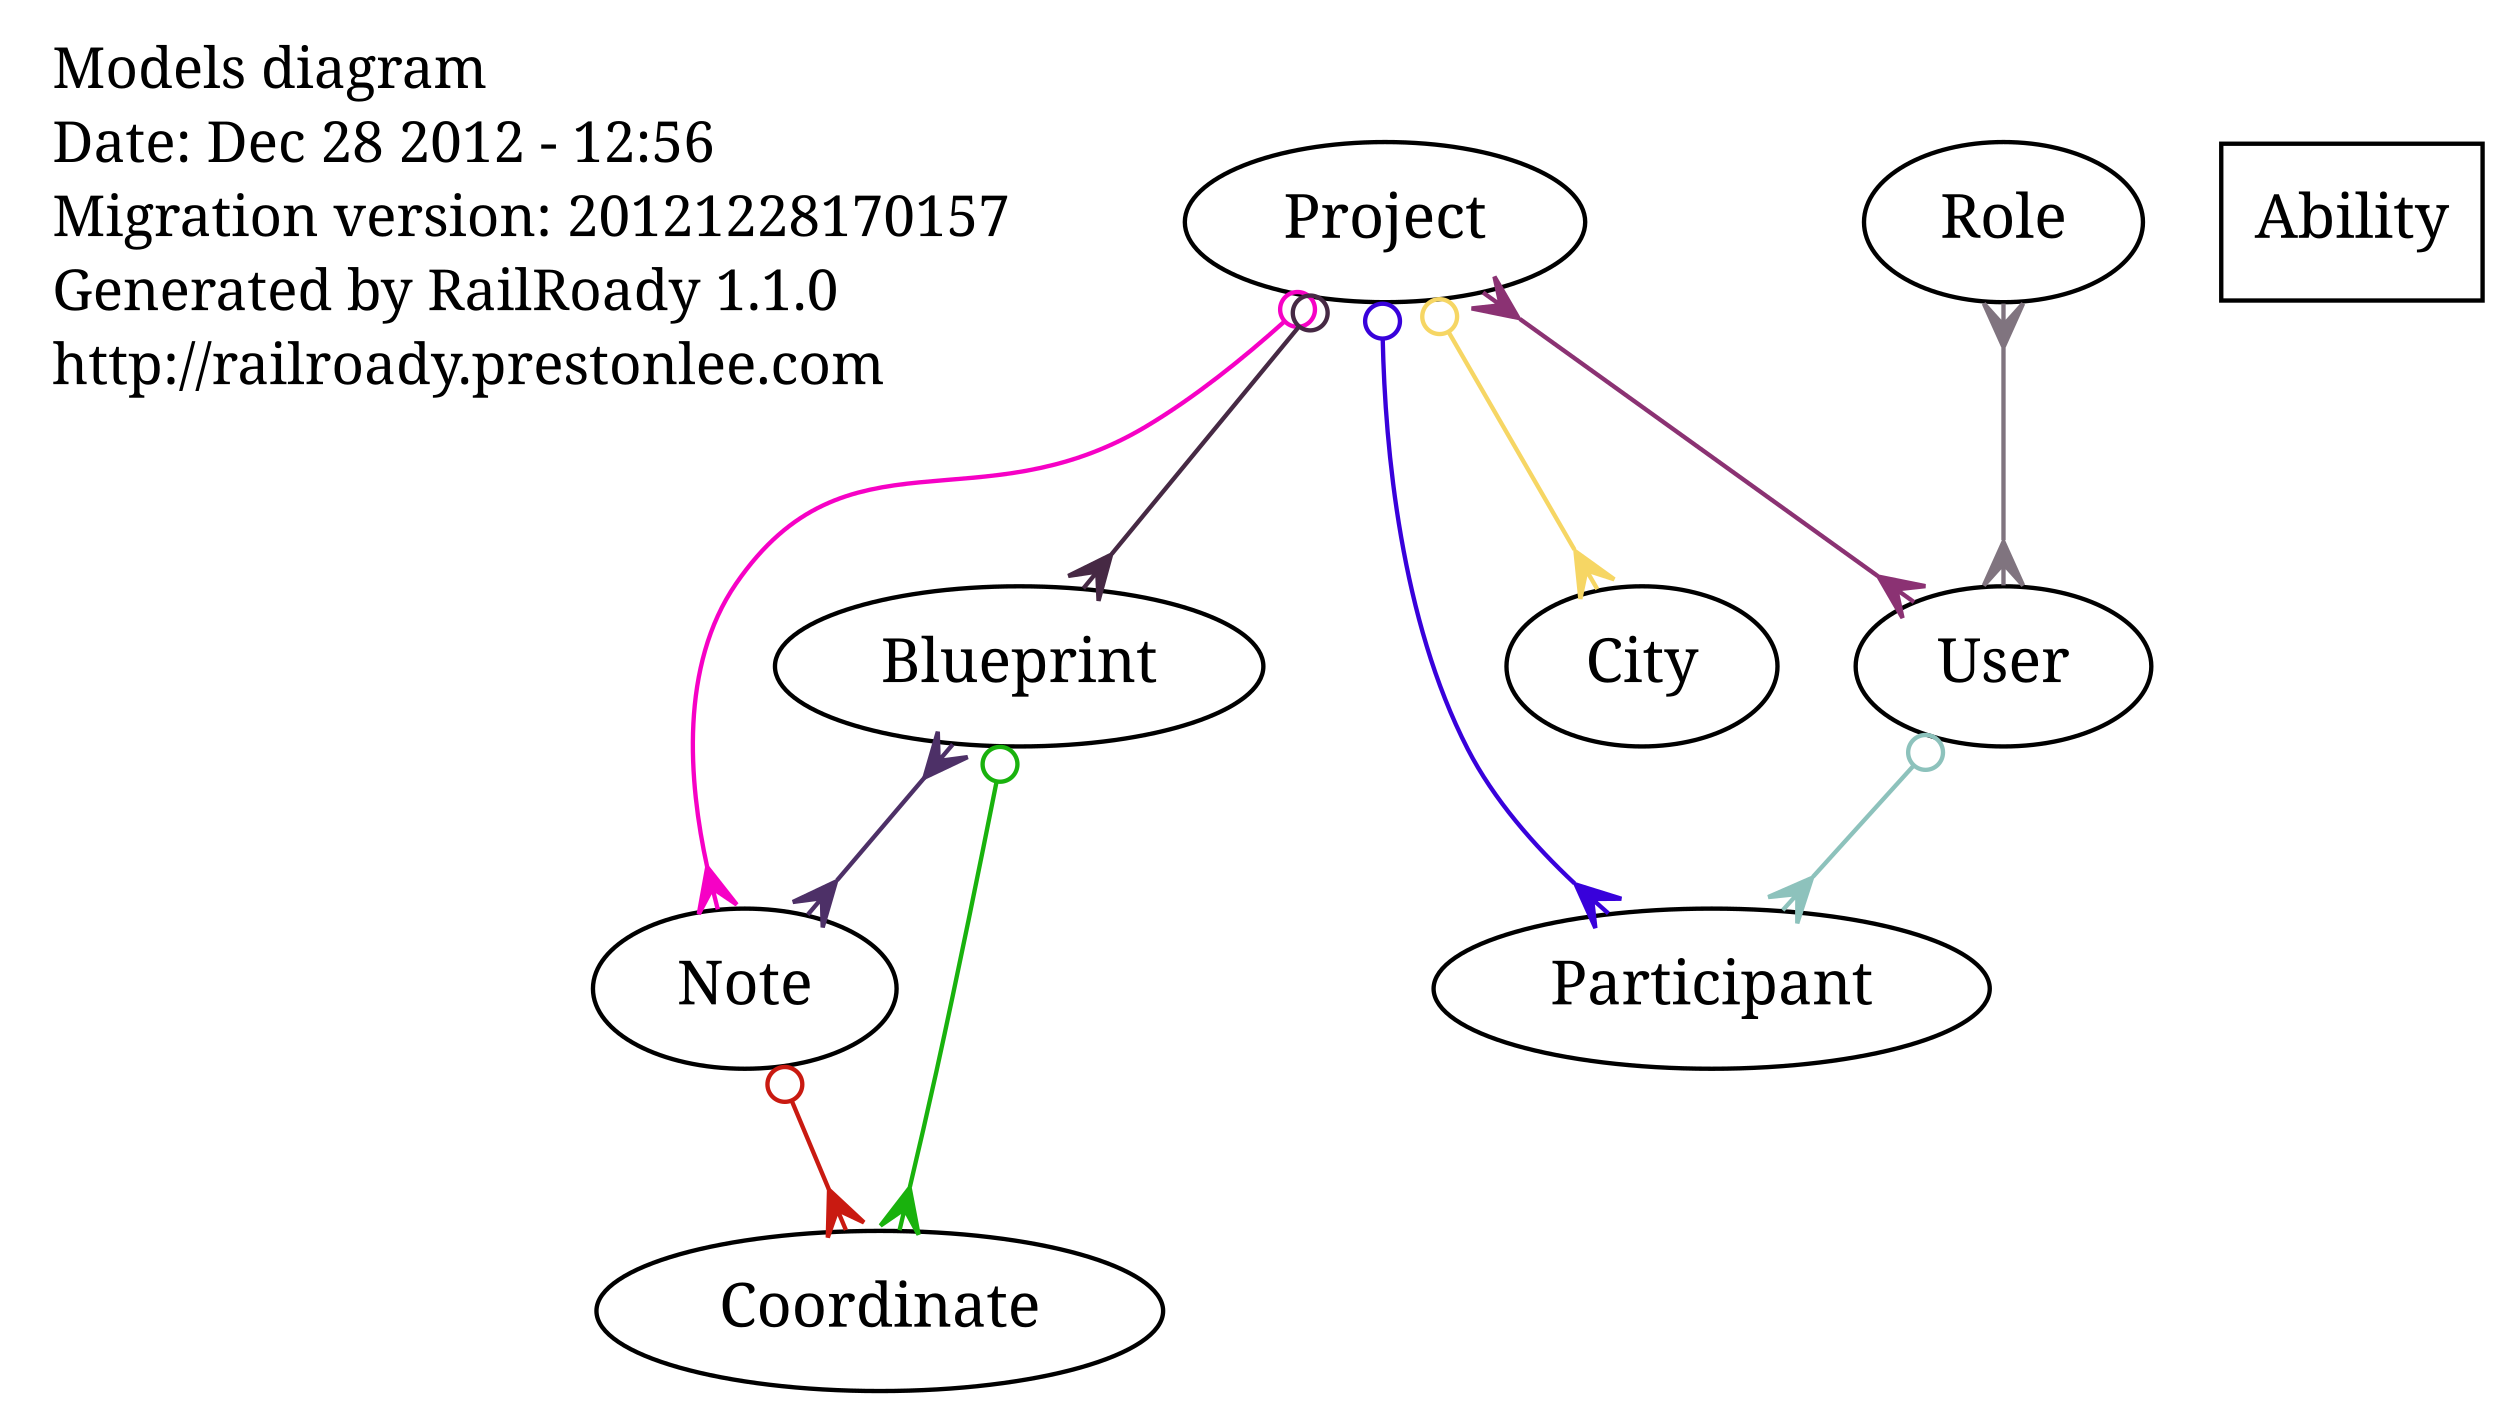
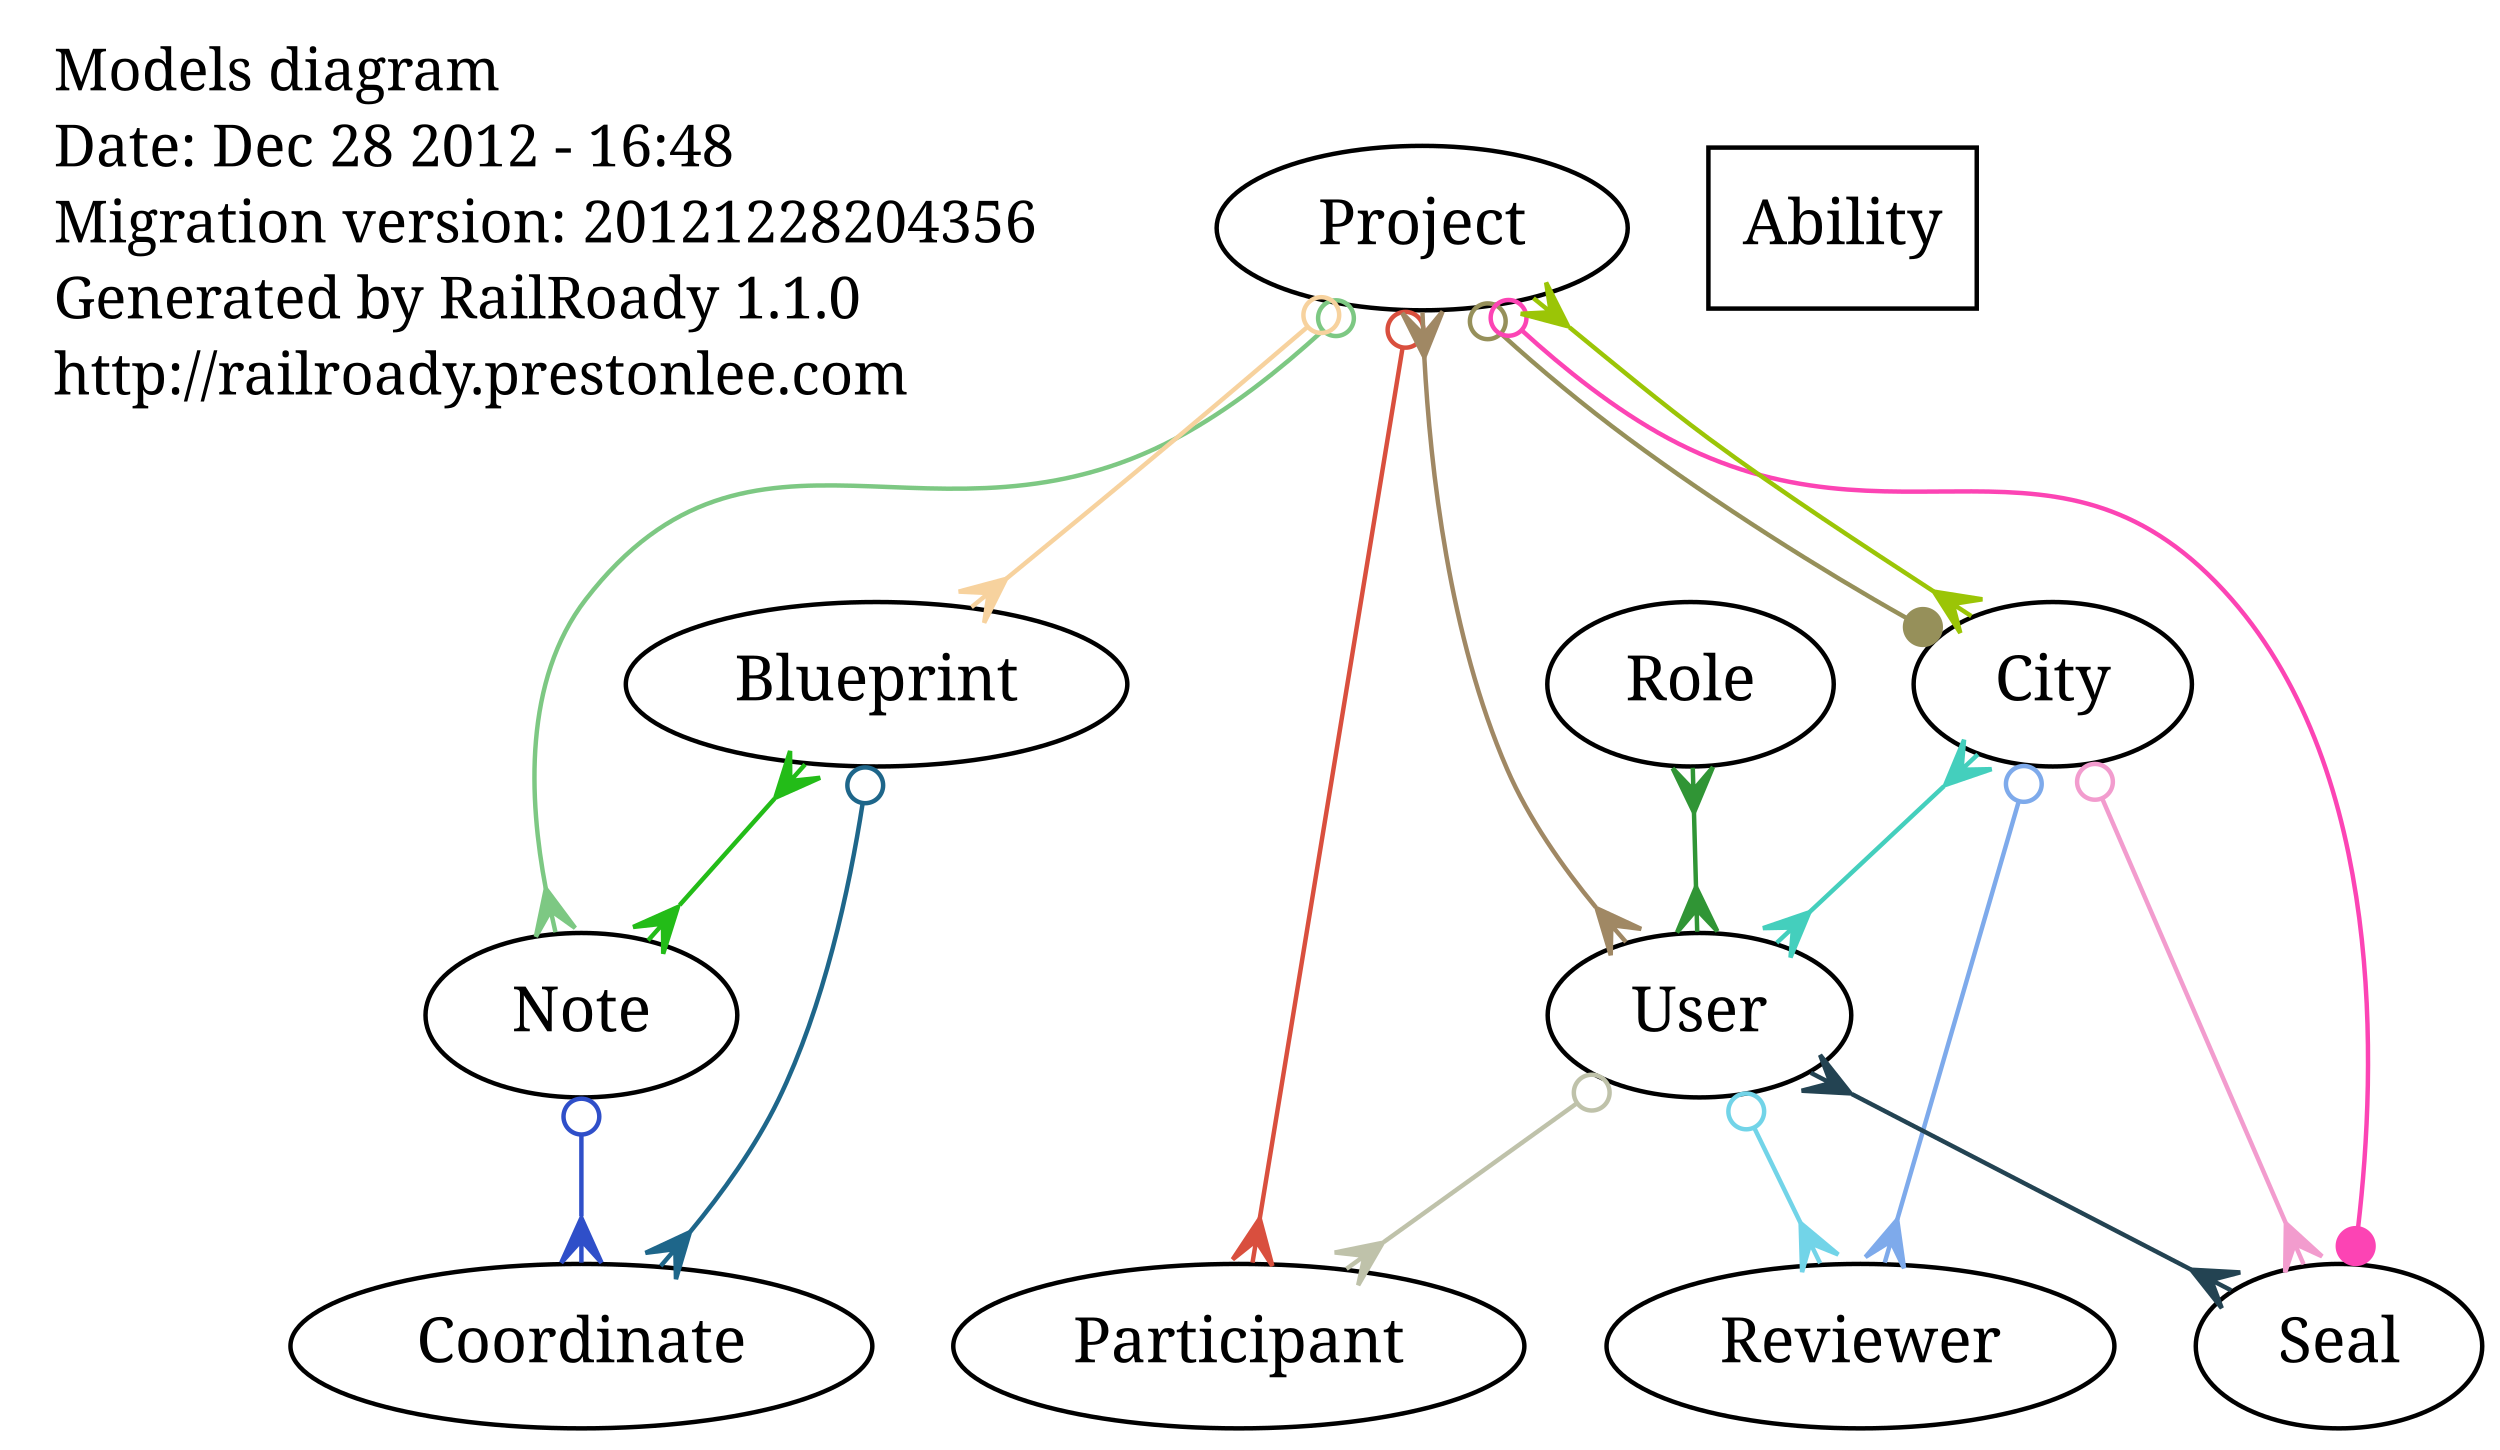
- <svg xmlns="http://www.w3.org/2000/svg" width="574pt" height="324pt" viewBox="0.00 0.00 574.00 324.00">
+ <svg xmlns="http://www.w3.org/2000/svg" width="559pt" height="324pt" viewBox="0.00 0.00 559.00 324.00">
  <g id="graph1" class="graph" transform="scale(1 1) rotate(0) translate(4 320)">
-     <polygon fill="white" stroke="white" points="-4,5 -4,-320 571,-320 571,5 -4,5" />
+     <polygon fill="white" stroke="white" points="-4,5 -4,-320 556,-320 556,5 -4,5" />
    <g id="node1" class="node">
      <text text-anchor="start" x="8" y="-299.8" font-family="Times Roman,serif" font-size="13.00">Models diagram</text>
-       <text text-anchor="start" x="8" y="-282.8" font-family="Times Roman,serif" font-size="13.00">Date: Dec 28 2012 - 12:56</text>
-       <text text-anchor="start" x="8" y="-265.8" font-family="Times Roman,serif" font-size="13.00">Migration version: 20121228170157</text>
+       <text text-anchor="start" x="8" y="-282.8" font-family="Times Roman,serif" font-size="13.00">Date: Dec 28 2012 - 16:48</text>
+       <text text-anchor="start" x="8" y="-265.8" font-family="Times Roman,serif" font-size="13.00">Migration version: 20121228204356</text>
      <text text-anchor="start" x="8" y="-248.8" font-family="Times Roman,serif" font-size="13.00">Generated by RailRoady 1.1.0</text>
      <text text-anchor="start" x="8" y="-231.8" font-family="Times Roman,serif" font-size="13.00">http://railroady.prestonlee.com</text>
    </g>
    <g id="node2" class="node">
-       <ellipse fill="none" stroke="black" cx="198" cy="-19" rx="65.054" ry="18.385" />
-       <text text-anchor="middle" x="198" y="-15.4" font-family="Times Roman,serif" font-size="14.00">Coordinate</text>
+       <ellipse fill="none" stroke="black" cx="126" cy="-19" rx="65.054" ry="18.385" />
+       <text text-anchor="middle" x="126" y="-15.4" font-family="Times Roman,serif" font-size="14.00">Coordinate</text>
    </g>
    <g id="node3" class="node">
      <ellipse fill="none" stroke="black" cx="314" cy="-269" rx="45.962" ry="18.385" />
      <text text-anchor="middle" x="314" y="-265.4" font-family="Times Roman,serif" font-size="14.00">Project</text>
    </g>
-     <g id="node6" class="node">
-       <ellipse fill="none" stroke="black" cx="167" cy="-93" rx="34.857" ry="18.385" />
-       <text text-anchor="middle" x="167" y="-89.4" font-family="Times Roman,serif" font-size="14.00">Note</text>
+     <g id="node7" class="node">
+       <ellipse fill="none" stroke="black" cx="126" cy="-93" rx="34.857" ry="18.385" />
+       <text text-anchor="middle" x="126" y="-89.4" font-family="Times Roman,serif" font-size="14.00">Note</text>
    </g>
    <g id="edge8" class="edge">
-       <path fill="none" stroke="#f601c5" d="M290.731,-246.029C281.41,-237.685 270.228,-228.676 259,-222 220.547,-199.136 190.353,-222.859 165,-186 152.062,-167.191 154.022,-140.798 158.372,-120.931" />
-       <ellipse fill="none" stroke="#f601c5" cx="293.918" cy="-248.956" rx="4" ry="4" />
-       <polygon fill="#f601c5" stroke="#f601c5" points="158.377,-120.914 165.165,-112.301 159.588,-116.063 160.799,-111.211 160.799,-111.211 160.799,-111.211 159.588,-116.063 156.433,-110.122 158.377,-120.914 158.377,-120.914" />
+       <path fill="none" stroke="#7dc883" d="M291.77,-246.07C282.358,-237.466 270.839,-228.265 259,-222 205.251,-193.559 164.17,-234.126 127,-186 113.048,-167.936 114.199,-141.465 118.028,-121.379" />
+       <ellipse fill="none" stroke="#7dc883" cx="294.723" cy="-248.856" rx="4" ry="4" />
+       <polygon fill="#7dc883" stroke="#7dc883" points="118.046,-121.299 124.602,-112.509 119.127,-116.417 120.209,-111.536 120.209,-111.536 120.209,-111.536 119.127,-116.417 115.815,-110.562 118.046,-121.299 118.046,-121.299" />
    </g>
-     <g id="node7" class="node">
-       <ellipse fill="none" stroke="black" cx="230" cy="-167" rx="56.068" ry="18.385" />
-       <text text-anchor="middle" x="230" y="-163.4" font-family="Times Roman,serif" font-size="14.00">Blueprint</text>
+     <g id="node8" class="node">
+       <ellipse fill="none" stroke="black" cx="192" cy="-167" rx="56.068" ry="18.385" />
+       <text text-anchor="middle" x="192" y="-163.4" font-family="Times Roman,serif" font-size="14.00">Blueprint</text>
    </g>
    <g id="edge6" class="edge">
-       <path fill="none" stroke="#462944" d="M294.054,-244.78C281.16,-229.122 264.394,-208.764 251.25,-192.803" />
-       <ellipse fill="none" stroke="#462944" cx="296.825" cy="-248.145" rx="4" ry="4" />
-       <polygon fill="#462944" stroke="#462944" points="251.103,-192.625 248.22,-182.045 247.924,-188.765 244.746,-184.906 244.746,-184.906 244.746,-184.906 247.924,-188.765 241.272,-187.766 251.103,-192.625 251.103,-192.625" />
+       <path fill="none" stroke="#f7d29e" d="M288.33,-246.882C279.114,-238.99 268.623,-230.06 259,-222 246.627,-211.636 232.861,-200.303 221.042,-190.631" />
+       <ellipse fill="none" stroke="#f7d29e" cx="291.443" cy="-249.552" rx="4" ry="4" />
+       <polygon fill="#f7d29e" stroke="#f7d29e" points="220.955,-190.56 216.058,-180.749 217.083,-187.397 213.211,-184.233 213.211,-184.233 213.211,-184.233 217.083,-187.397 210.364,-187.718 220.955,-190.56 220.955,-190.56" />
    </g>
-     <g id="node8" class="node">
-       <ellipse fill="none" stroke="black" cx="389" cy="-93" rx="63.848" ry="18.385" />
-       <text text-anchor="middle" x="389" y="-89.4" font-family="Times Roman,serif" font-size="14.00">Participant</text>
+     <g id="node9" class="node">
+       <ellipse fill="none" stroke="black" cx="273" cy="-19" rx="63.848" ry="18.385" />
+       <text text-anchor="middle" x="273" y="-15.4" font-family="Times Roman,serif" font-size="14.00">Participant</text>
    </g>
    <g id="edge2" class="edge">
-       <path fill="none" stroke="#3801db" d="M313.473,-242.139C314.032,-216.583 317.707,-177.731 333,-148 338.941,-136.45 348.221,-125.877 357.53,-117.153" />
-       <ellipse fill="none" stroke="#3801db" cx="313.431" cy="-246.264" rx="4" ry="4" />
-       <polygon fill="#3801db" stroke="#3801db" points="357.8,-116.914 368.268,-113.648 361.542,-113.597 365.283,-110.28 365.283,-110.28 365.283,-110.28 361.542,-113.597 362.298,-106.913 357.8,-116.914 357.8,-116.914" />
+       <path fill="none" stroke="#d94f3e" d="M309.617,-242.271C301.834,-194.818 285.673,-96.276 277.682,-47.549" />
+       <ellipse fill="none" stroke="#d94f3e" cx="310.271" cy="-246.262" rx="4" ry="4" />
+       <polygon fill="#d94f3e" stroke="#d94f3e" points="277.68,-47.536 280.502,-36.939 276.871,-42.602 276.061,-37.668 276.061,-37.668 276.061,-37.668 276.871,-42.602 271.621,-38.396 277.68,-47.536 277.68,-47.536" />
    </g>
-     <g id="node9" class="node">
-       <ellipse fill="none" stroke="black" cx="373" cy="-167" rx="31.113" ry="18.385" />
-       <text text-anchor="middle" x="373" y="-163.4" font-family="Times Roman,serif" font-size="14.00">City</text>
+     <g id="node10" class="node">
+       <ellipse fill="none" stroke="black" cx="455" cy="-167" rx="31.113" ry="18.385" />
+       <text text-anchor="middle" x="455" y="-163.4" font-family="Times Roman,serif" font-size="14.00">City</text>
+     </g>
+     <g id="edge12" class="edge">
+       <path fill="none" stroke="#96905a" d="M331.821,-245.197C340.238,-237.521 350.352,-229.154 360,-222 379.731,-207.369 403.306,-192.459 422.207,-181.86" />
+       <ellipse fill="none" stroke="#96905a" cx="328.666" cy="-248.162" rx="4" ry="4" />
+       <ellipse fill="#96905a" stroke="#96905a" cx="425.96" cy="-179.802" rx="4" ry="4" />
+     </g>
+     <g id="node11" class="node">
+       <ellipse fill="none" stroke="black" cx="519" cy="-19" rx="32.026" ry="18.385" />
+       <text text-anchor="middle" x="519" y="-15.4" font-family="Times Roman,serif" font-size="14.00">Seal</text>
    </g>
    <g id="edge10" class="edge">
-       <path fill="none" stroke="#f6d664" d="M328.57,-243.811C337.359,-228.617 348.548,-209.274 357.498,-193.799" />
-       <ellipse fill="none" stroke="#f6d664" cx="326.551" cy="-247.302" rx="4" ry="4" />
-       <polygon fill="#f6d664" stroke="#f6d664" points="357.734,-193.392 366.636,-186.989 360.237,-189.064 362.741,-184.736 362.741,-184.736 362.741,-184.736 360.237,-189.064 358.846,-182.483 357.734,-193.392 357.734,-193.392" />
+       <path fill="none" stroke="#fc44b4" d="M336.268,-246.142C345.686,-237.549 357.199,-228.336 369,-222 420.313,-194.451 456.701,-229.877 495,-186 529.148,-146.878 527.509,-81.85 523.273,-45.56" />
+       <ellipse fill="none" stroke="#fc44b4" cx="333.314" cy="-248.923" rx="4" ry="4" />
+       <ellipse fill="#fc44b4" stroke="#fc44b4" cx="522.734" cy="-41.381" rx="4" ry="4" />
    </g>
-     <g id="node10" class="node">
-       <ellipse fill="none" stroke="black" cx="456" cy="-167" rx="33.941" ry="18.385" />
-       <text text-anchor="middle" x="456" y="-163.4" font-family="Times Roman,serif" font-size="14.00">User</text>
+     <g id="node12" class="node">
+       <ellipse fill="none" stroke="black" cx="376" cy="-93" rx="33.941" ry="18.385" />
+       <text text-anchor="middle" x="376" y="-89.4" font-family="Times Roman,serif" font-size="14.00">User</text>
    </g>
    <g id="edge4" class="edge">
-       <path fill="none" stroke="#8b3273" d="M344.96,-246.761C369.403,-229.203 403.254,-204.888 427.137,-187.733" />
-       <polygon fill="#8b3273" stroke="#8b3273" points="344.622,-247.004 333.875,-249.183 340.561,-249.921 336.5,-252.838 336.5,-252.838 336.5,-252.838 340.561,-249.921 339.126,-256.493 344.622,-247.004 344.622,-247.004" />
-       <polygon fill="#8b3273" stroke="#8b3273" points="427.327,-187.596 438.075,-185.417 431.388,-184.679 435.449,-181.762 435.449,-181.762 435.449,-181.762 431.388,-184.679 432.824,-178.107 427.327,-187.596 427.327,-187.596" />
+       <path fill="none" stroke="#a08864" d="M314.479,-240.12C315.828,-214.868 320.105,-177.696 333,-148 337.805,-136.934 345.373,-126.16 352.83,-117.122" />
+       <polygon fill="#a08864" stroke="#a08864" points="314.477,-240.164 309.567,-249.969 314.27,-245.16 314.063,-250.156 314.063,-250.156 314.063,-250.156 314.27,-245.16 318.56,-250.342 314.477,-240.164 314.477,-240.164" />
+       <polygon fill="#a08864" stroke="#a08864" points="353.015,-116.909 362.965,-112.299 356.29,-113.13 359.565,-109.352 359.565,-109.352 359.565,-109.352 356.29,-113.13 356.164,-106.405 353.015,-116.909 353.015,-116.909" />
    </g>
    <g id="node4" class="node">
-       <ellipse fill="none" stroke="black" cx="456" cy="-269" rx="32.026" ry="18.385" />
-       <text text-anchor="middle" x="456" y="-265.4" font-family="Times Roman,serif" font-size="14.00">Role</text>
+       <ellipse fill="none" stroke="black" cx="374" cy="-167" rx="32.026" ry="18.385" />
+       <text text-anchor="middle" x="374" y="-163.4" font-family="Times Roman,serif" font-size="14.00">Role</text>
    </g>
-     <g id="edge12" class="edge">
-       <path fill="none" stroke="#80747f" d="M456,-240.054C456,-226.256 456,-209.791 456,-195.987" />
-       <polygon fill="#80747f" stroke="#80747f" points="456,-240.292 451.5,-250.292 456,-245.292 456,-250.292 456,-250.292 456,-250.292 456,-245.292 460.5,-250.292 456,-240.292 456,-240.292" />
-       <polygon fill="#80747f" stroke="#80747f" points="456,-195.59 460.5,-185.59 456,-190.59 456,-185.59 456,-185.59 456,-185.59 456,-190.59 451.5,-185.59 456,-195.59 456,-195.59" />
+     <g id="edge14" class="edge">
+       <path fill="none" stroke="#309535" d="M374.776,-138.282C374.923,-132.836 375.077,-127.138 375.225,-121.693" />
+       <polygon fill="#309535" stroke="#309535" points="374.775,-138.33 370.006,-148.205 374.64,-143.329 374.505,-148.327 374.505,-148.327 374.505,-148.327 374.64,-143.329 379.003,-148.448 374.775,-138.33 374.775,-138.33" />
+       <polygon fill="#309535" stroke="#309535" points="375.225,-121.664 379.994,-111.789 375.36,-116.666 375.495,-111.667 375.495,-111.667 375.495,-111.667 375.36,-116.666 370.997,-111.546 375.225,-121.664 375.225,-121.664" />
    </g>
    <g id="node5" class="node">
-       <polygon fill="none" stroke="black" points="566,-287 506,-287 506,-251 566,-251 566,-287" />
-       <text text-anchor="middle" x="536" y="-265.4" font-family="Times Roman,serif" font-size="14.00">Ability</text>
+       <polygon fill="none" stroke="black" points="438,-287 378,-287 378,-251 438,-251 438,-287" />
+       <text text-anchor="middle" x="408" y="-265.4" font-family="Times Roman,serif" font-size="14.00">Ability</text>
    </g>
-     <g id="edge14" class="edge">
-       <path fill="none" stroke="#c91a11" d="M177.81,-67.195C180.554,-60.646 183.514,-53.58 186.299,-46.931" />
-       <ellipse fill="none" stroke="#c91a11" cx="176.208" cy="-71.019" rx="4" ry="4" />
-       <polygon fill="#c91a11" stroke="#c91a11" points="186.346,-46.819 194.36,-39.334 188.278,-42.207 190.21,-37.596 190.21,-37.596 190.21,-37.596 188.278,-42.207 186.059,-35.857 186.346,-46.819 186.346,-46.819" />
+     <g id="node6" class="node">
+       <ellipse fill="none" stroke="black" cx="412" cy="-19" rx="56.778" ry="18.385" />
+       <text text-anchor="middle" x="412" y="-15.4" font-family="Times Roman,serif" font-size="14.00">Reviewer</text>
    </g>
    <g id="edge16" class="edge">
-       <path fill="none" stroke="#19b20d" d="M224.789,-140.397C221.087,-121.774 215.919,-96.33 211,-74 209.094,-65.349 206.916,-55.958 204.894,-47.426" />
-       <ellipse fill="none" stroke="#19b20d" cx="225.604" cy="-144.513" rx="4" ry="4" />
-       <polygon fill="#19b20d" stroke="#19b20d" points="204.859,-47.278 206.911,-36.506 203.696,-42.415 202.534,-37.552 202.534,-37.552 202.534,-37.552 203.696,-42.415 198.157,-38.598 204.859,-47.278 204.859,-47.278" />
+       <path fill="none" stroke="#2f4fc9" d="M126,-66.309C126,-60.377 126,-54.061 126,-48.04" />
+       <ellipse fill="none" stroke="#2f4fc9" cx="126" cy="-70.327" rx="4" ry="4" />
+       <polygon fill="#2f4fc9" stroke="#2f4fc9" points="126,-47.667 130.5,-37.667 126,-42.667 126,-37.667 126,-37.667 126,-37.667 126,-42.667 121.5,-37.667 126,-47.667 126,-47.667" />
    </g>
    <g id="edge18" class="edge">
-       <path fill="none" stroke="#4d3067" d="M208.252,-141.454C201.747,-133.814 194.627,-125.451 188.161,-117.856" />
-       <polygon fill="#4d3067" stroke="#4d3067" points="208.267,-141.472 211.323,-152.004 211.508,-145.279 214.749,-149.087 214.749,-149.087 214.749,-149.087 211.508,-145.279 218.176,-146.17 208.267,-141.472 208.267,-141.472" />
-       <polygon fill="#4d3067" stroke="#4d3067" points="187.943,-117.6 184.887,-107.069 184.702,-113.793 181.461,-109.986 181.461,-109.986 181.461,-109.986 184.702,-113.793 178.034,-112.903 187.943,-117.6 187.943,-117.6" />
+       <path fill="none" stroke="#1e668a" d="M188.882,-140.338C185.892,-121.149 180.258,-95.047 170,-74 164.914,-63.564 157.549,-53.305 150.294,-44.526" />
+       <ellipse fill="none" stroke="#1e668a" cx="189.47" cy="-144.405" rx="4" ry="4" />
+       <polygon fill="#1e668a" stroke="#1e668a" points="150.263,-44.49 147.14,-33.978 146.998,-40.703 143.732,-36.917 143.732,-36.917 143.732,-36.917 146.998,-40.703 140.324,-39.856 150.263,-44.49 150.263,-44.49" />
    </g>
    <g id="edge20" class="edge">
-       <path fill="none" stroke="#8dc2bc" d="M435.336,-144.177C428.021,-136.097 419.743,-126.955 412.228,-118.655" />
-       <ellipse fill="none" stroke="#8dc2bc" cx="438.112" cy="-147.243" rx="4" ry="4" />
-       <polygon fill="#8dc2bc" stroke="#8dc2bc" points="412.026,-118.431 408.65,-107.998 408.67,-114.725 405.314,-111.018 405.314,-111.018 405.314,-111.018 408.67,-114.725 401.978,-114.038 412.026,-118.431 412.026,-118.431" />
+       <path fill="none" stroke="#23bc18" d="M169.165,-141.397C162.298,-133.698 154.781,-125.27 147.972,-117.635" />
+       <polygon fill="#23bc18" stroke="#23bc18" points="169.367,-141.624 172.665,-152.082 172.695,-145.355 176.023,-149.087 176.023,-149.087 176.023,-149.087 172.695,-145.355 179.382,-146.091 169.367,-141.624 169.367,-141.624" />
+       <polygon fill="#23bc18" stroke="#23bc18" points="147.581,-117.197 144.283,-106.739 144.253,-113.465 140.925,-109.734 140.925,-109.734 140.925,-109.734 144.253,-113.465 137.567,-112.729 147.581,-117.197 147.581,-117.197" />
+     </g>
+     <g id="edge28" class="edge">
+       <path fill="none" stroke="#9bc506" d="M428.366,-187.75C413.231,-197.631 394.303,-209.911 378,-222 367.675,-229.657 356.815,-238.703 346.923,-246.804" />
+       <polygon fill="#9bc506" stroke="#9bc506" points="428.427,-187.71 439.258,-185.993 432.609,-184.97 436.791,-182.229 436.791,-182.229 436.791,-182.229 432.609,-184.97 434.325,-178.466 428.427,-187.71 428.427,-187.71" />
+       <polygon fill="#9bc506" stroke="#9bc506" points="346.639,-247.034 336.039,-249.842 342.757,-250.185 338.874,-253.336 338.874,-253.336 338.874,-253.336 342.757,-250.185 341.71,-256.83 346.639,-247.034 346.639,-247.034" />
+     </g>
+     <g id="edge22" class="edge">
+       <path fill="none" stroke="#7eaaeb" d="M447.361,-140.707C439.733,-114.453 428.047,-74.233 420.221,-47.295" />
+       <ellipse fill="none" stroke="#7eaaeb" cx="448.525" cy="-144.714" rx="4" ry="4" />
+       <polygon fill="#7eaaeb" stroke="#7eaaeb" points="420.217,-47.28 421.748,-36.422 418.822,-42.479 417.427,-37.678 417.427,-37.678 417.427,-37.678 418.822,-42.479 413.105,-38.933 420.217,-47.28 420.217,-47.28" />
+     </g>
+     <g id="edge26" class="edge">
+       <path fill="none" stroke="#f29cce" d="M466.087,-141.361C477.527,-114.905 495.312,-73.778 507.057,-46.617" />
+       <ellipse fill="none" stroke="#f29cce" cx="464.435" cy="-145.181" rx="4" ry="4" />
+       <polygon fill="#f29cce" stroke="#f29cce" points="507.119,-46.475 515.219,-39.082 509.104,-41.885 511.088,-37.296 511.088,-37.296 511.088,-37.296 509.104,-41.885 506.958,-35.51 507.119,-46.475 507.119,-46.475" />
+     </g>
+     <g id="edge24" class="edge">
+       <path fill="none" stroke="#44cfbd" d="M430.676,-144.216C421.128,-135.272 410.185,-125.021 400.609,-116.052" />
+       <polygon fill="#44cfbd" stroke="#44cfbd" points="430.948,-144.47 435.17,-154.591 434.597,-147.888 438.246,-151.307 438.246,-151.307 438.246,-151.307 434.597,-147.888 441.322,-148.022 430.948,-144.47 430.948,-144.47" />
+       <polygon fill="#44cfbd" stroke="#44cfbd" points="400.574,-116.019 396.352,-105.898 396.925,-112.601 393.276,-109.182 393.276,-109.182 393.276,-109.182 396.925,-112.601 390.199,-112.467 400.574,-116.019 400.574,-116.019" />
+     </g>
+     <g id="edge32" class="edge">
+       <path fill="none" stroke="#72d4e8" d="M388.261,-67.797C391.581,-60.973 395.191,-53.551 398.572,-46.602" />
+       <ellipse fill="none" stroke="#72d4e8" cx="386.464" cy="-71.49" rx="4" ry="4" />
+       <polygon fill="#72d4e8" stroke="#72d4e8" points="398.615,-46.514 407.036,-39.49 400.802,-42.017 402.99,-37.521 402.99,-37.521 402.99,-37.521 400.802,-42.017 398.943,-35.553 398.615,-46.514 398.615,-46.514" />
+     </g>
+     <g id="edge30" class="edge">
+       <path fill="none" stroke="#bfc2aa" d="M348.556,-73.283C335.278,-63.744 319.25,-52.228 305.378,-42.262" />
+       <ellipse fill="none" stroke="#bfc2aa" cx="351.908" cy="-75.691" rx="4" ry="4" />
+       <polygon fill="#bfc2aa" stroke="#bfc2aa" points="305.185,-42.123 299.689,-32.634 301.124,-39.206 297.064,-36.288 297.064,-36.288 297.064,-36.288 301.124,-39.206 294.438,-39.943 305.185,-42.123 305.185,-42.123" />
+     </g>
+     <g id="edge34" class="edge">
+       <path fill="none" stroke="#234352" d="M410.073,-75.368C433.031,-63.488 463.158,-47.897 485.908,-36.124" />
+       <polygon fill="#234352" stroke="#234352" points="409.79,-75.514 398.841,-76.114 405.349,-77.812 400.909,-80.11 400.909,-80.11 400.909,-80.11 405.349,-77.812 402.977,-84.107 409.79,-75.514 409.79,-75.514" />
+       <polygon fill="#234352" stroke="#234352" points="485.972,-36.092 496.921,-35.492 490.413,-33.794 494.853,-31.495 494.853,-31.495 494.853,-31.495 490.413,-33.794 492.785,-27.499 485.972,-36.092 485.972,-36.092" />
    </g>
  </g>
</svg>
